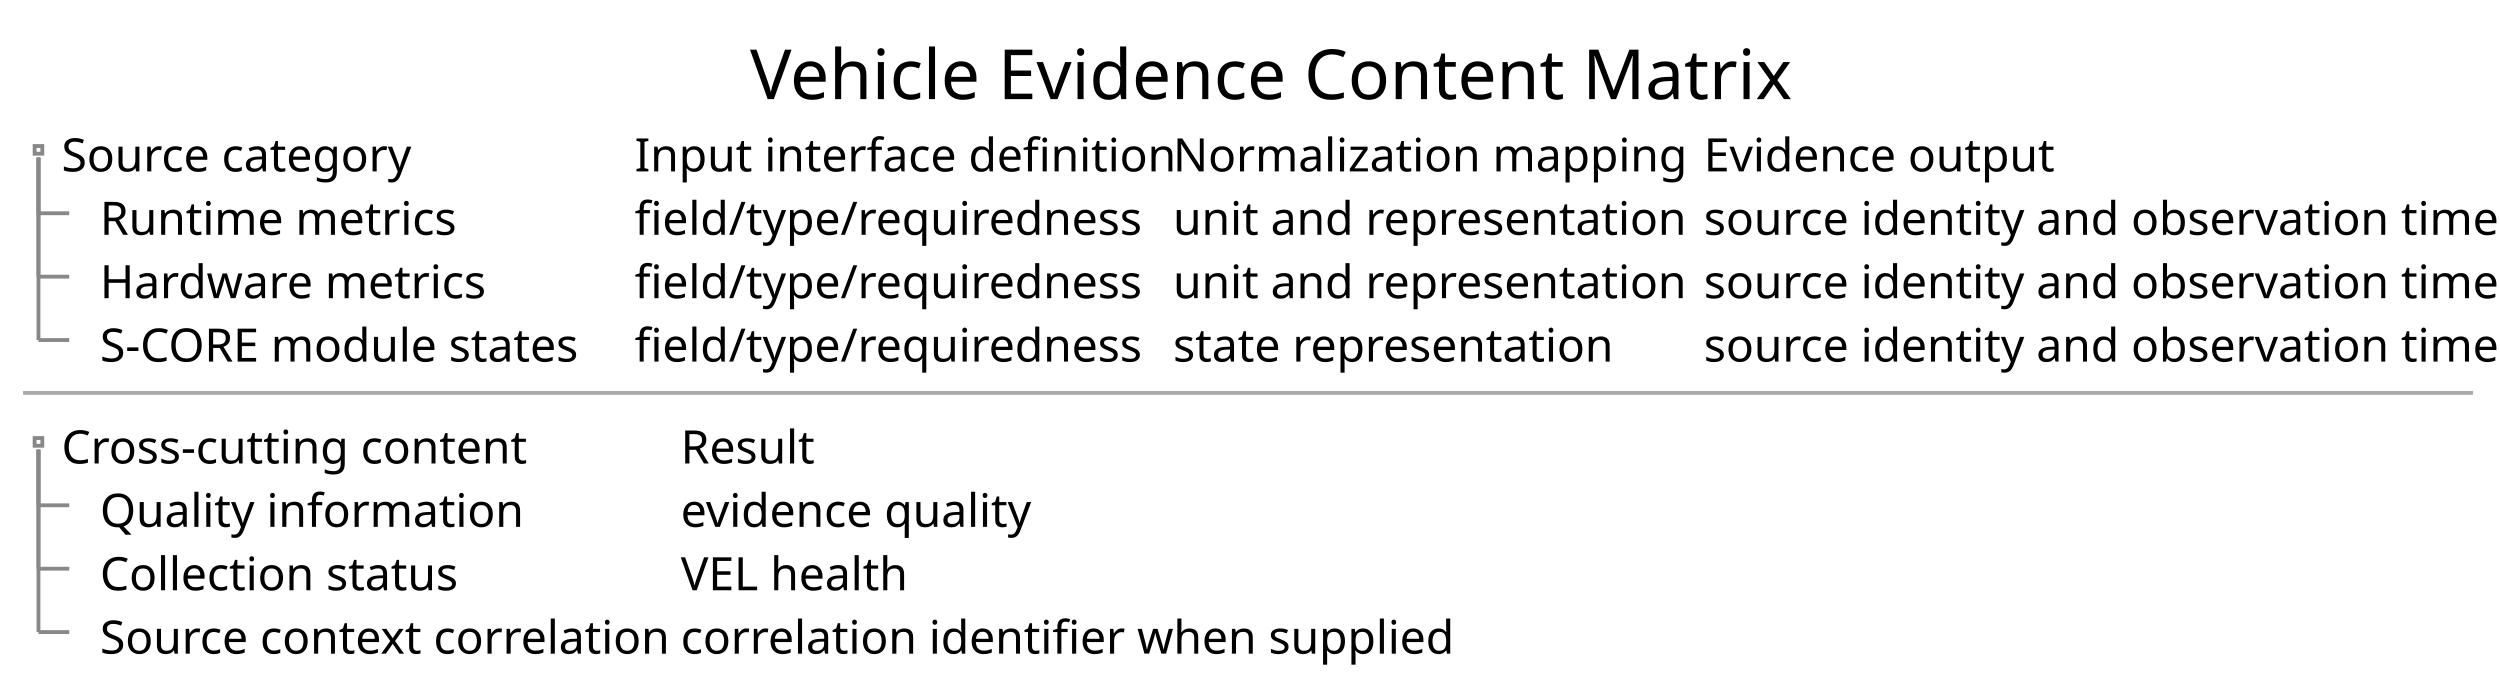
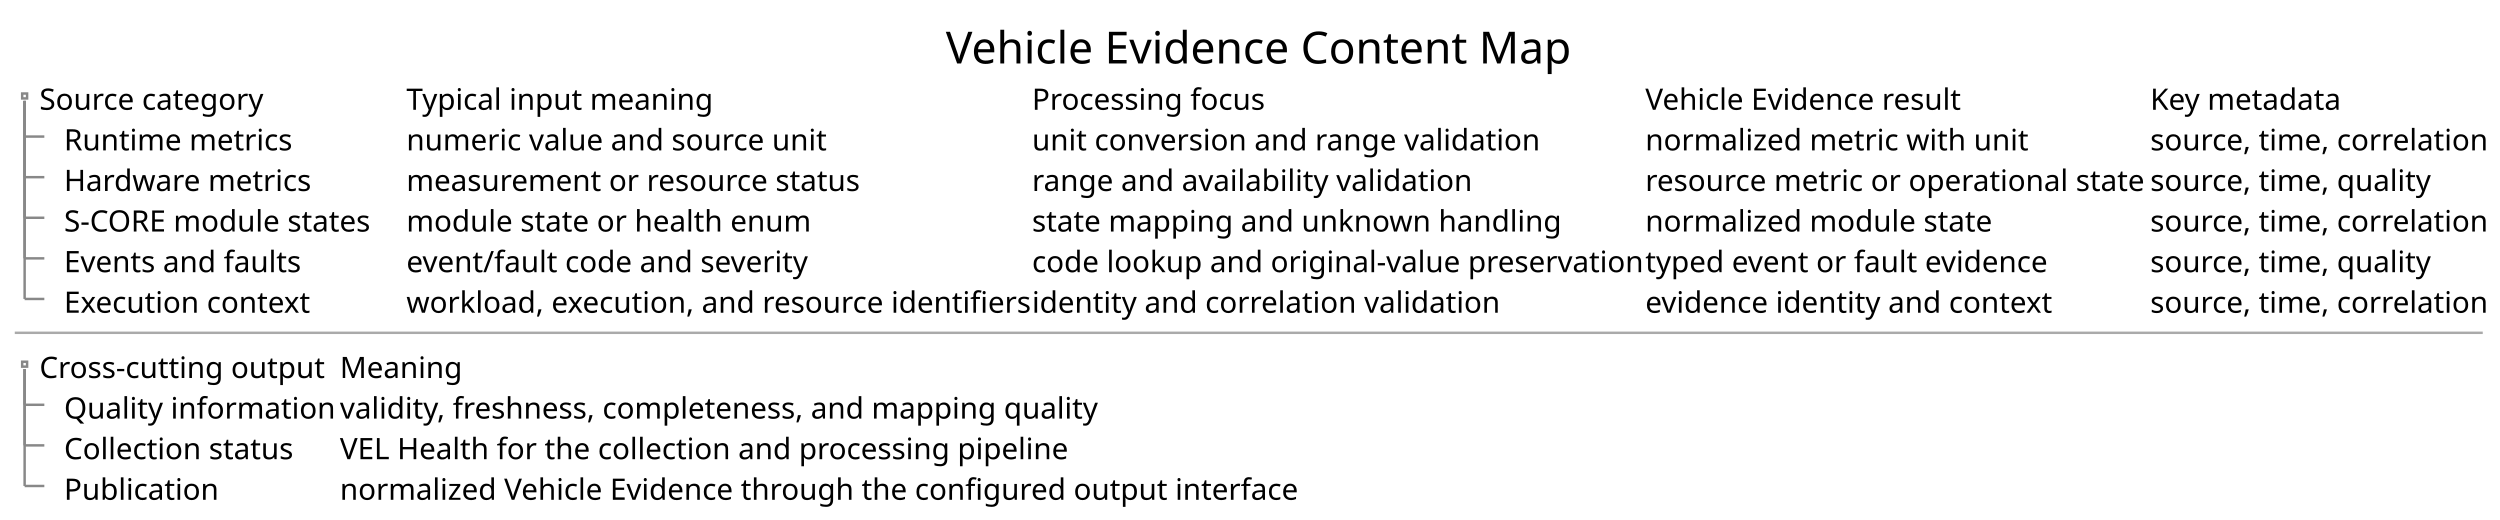
- <svg xmlns="http://www.w3.org/2000/svg" contentScriptType="application/ecmascript" contentStyleType="text/css" height="178px" preserveAspectRatio="none" style="width:650px;height:178px;background:#FFFFFF;" version="1.1" viewBox="0 0 650 178" width="650px" zoomAndPan="magnify">
+ <svg xmlns="http://www.w3.org/2000/svg" contentScriptType="application/ecmascript" contentStyleType="text/css" height="211px" preserveAspectRatio="none" style="width:1015px;height:211px;background:#FFFFFF;" version="1.1" viewBox="0 0 1015 211" width="1015px" zoomAndPan="magnify">
  <defs />
  <g>
-     <text fill="#000000" font-family="sans-serif" font-size="18" lengthAdjust="spacing" textLength="258" x="195" y="25.769">Vehicle Evidence Content Matrix</text>
+     <text fill="#000000" font-family="sans-serif" font-size="18" lengthAdjust="spacing" textLength="245" x="384" y="25.769">Vehicle Evidence Content Map</text>
    <text fill="#000000" font-family="sans-serif" font-size="12" lengthAdjust="spacing" textLength="88" x="16" y="44.569">Source category</text>
-     <text fill="#000000" font-family="sans-serif" font-size="12" lengthAdjust="spacing" textLength="130" x="165" y="44.569">Input interface definition</text>
-     <text fill="#000000" font-family="sans-serif" font-size="12" lengthAdjust="spacing" textLength="128" x="305" y="44.569">Normalization mapping</text>
-     <text fill="#000000" font-family="sans-serif" font-size="12" lengthAdjust="spacing" textLength="87" x="443" y="44.569">Evidence output</text>
+     <text fill="#000000" font-family="sans-serif" font-size="12" lengthAdjust="spacing" textLength="120" x="165" y="44.569">Typical input meaning</text>
+     <text fill="#000000" font-family="sans-serif" font-size="12" lengthAdjust="spacing" textLength="96" x="419" y="44.569">Processing focus</text>
+     <text fill="#000000" font-family="sans-serif" font-size="12" lengthAdjust="spacing" textLength="127" x="668" y="44.569">Vehicle Evidence result</text>
+     <text fill="#000000" font-family="sans-serif" font-size="12" lengthAdjust="spacing" textLength="75" x="873" y="44.569">Key metadata</text>
    <text fill="#000000" font-family="sans-serif" font-size="12" lengthAdjust="spacing" textLength="91" x="26" y="61.052">Runtime metrics</text>
-     <text fill="#000000" font-family="sans-serif" font-size="12" lengthAdjust="spacing" textLength="125" x="165" y="61.052">field/type/requiredness</text>
-     <text fill="#000000" font-family="sans-serif" font-size="12" lengthAdjust="spacing" textLength="127" x="305" y="61.052">unit and representation</text>
-     <text fill="#000000" font-family="sans-serif" font-size="12" lengthAdjust="spacing" textLength="197" x="443" y="61.052">source identity and observation time</text>
+     <text fill="#000000" font-family="sans-serif" font-size="12" lengthAdjust="spacing" textLength="165" x="165" y="61.052">numeric value and source unit</text>
+     <text fill="#000000" font-family="sans-serif" font-size="12" lengthAdjust="spacing" textLength="197" x="419" y="61.052">unit conversion and range validation</text>
+     <text fill="#000000" font-family="sans-serif" font-size="12" lengthAdjust="spacing" textLength="146" x="668" y="61.052">normalized metric with unit</text>
+     <text fill="#000000" font-family="sans-serif" font-size="12" lengthAdjust="spacing" textLength="132" x="873" y="61.052">source, time, correlation</text>
    <text fill="#000000" font-family="sans-serif" font-size="12" lengthAdjust="spacing" textLength="98" x="26" y="77.534">Hardware metrics</text>
-     <text fill="#000000" font-family="sans-serif" font-size="12" lengthAdjust="spacing" textLength="125" x="165" y="77.534">field/type/requiredness</text>
-     <text fill="#000000" font-family="sans-serif" font-size="12" lengthAdjust="spacing" textLength="127" x="305" y="77.534">unit and representation</text>
-     <text fill="#000000" font-family="sans-serif" font-size="12" lengthAdjust="spacing" textLength="197" x="443" y="77.534">source identity and observation time</text>
+     <text fill="#000000" font-family="sans-serif" font-size="12" lengthAdjust="spacing" textLength="181" x="165" y="77.534">measurement or resource status</text>
+     <text fill="#000000" font-family="sans-serif" font-size="12" lengthAdjust="spacing" textLength="170" x="419" y="77.534">range and availability validation</text>
+     <text fill="#000000" font-family="sans-serif" font-size="12" lengthAdjust="spacing" textLength="195" x="668" y="77.534">resource metric or operational state</text>
+     <text fill="#000000" font-family="sans-serif" font-size="12" lengthAdjust="spacing" textLength="109" x="873" y="77.534">source, time, quality</text>
    <text fill="#000000" font-family="sans-serif" font-size="12" lengthAdjust="spacing" textLength="129" x="26" y="94.017">S-CORE module states</text>
-     <text fill="#000000" font-family="sans-serif" font-size="12" lengthAdjust="spacing" textLength="125" x="165" y="94.017">field/type/requiredness</text>
-     <text fill="#000000" font-family="sans-serif" font-size="12" lengthAdjust="spacing" textLength="110" x="305" y="94.017">state representation</text>
-     <text fill="#000000" font-family="sans-serif" font-size="12" lengthAdjust="spacing" textLength="197" x="443" y="94.017">source identity and observation time</text>
+     <text fill="#000000" font-family="sans-serif" font-size="12" lengthAdjust="spacing" textLength="158" x="165" y="94.017">module state or health enum</text>
+     <text fill="#000000" font-family="sans-serif" font-size="12" lengthAdjust="spacing" textLength="207" x="419" y="94.017">state mapping and unknown handling</text>
+     <text fill="#000000" font-family="sans-serif" font-size="12" lengthAdjust="spacing" textLength="136" x="668" y="94.017">normalized module state</text>
+     <text fill="#000000" font-family="sans-serif" font-size="12" lengthAdjust="spacing" textLength="132" x="873" y="94.017">source, time, correlation</text>
+     <text fill="#000000" font-family="sans-serif" font-size="12" lengthAdjust="spacing" textLength="94" x="26" y="110.499">Events and faults</text>
+     <text fill="#000000" font-family="sans-serif" font-size="12" lengthAdjust="spacing" textLength="153" x="165" y="110.499">event/fault code and severity</text>
+     <text fill="#000000" font-family="sans-serif" font-size="12" lengthAdjust="spacing" textLength="239" x="419" y="110.499">code lookup and original-value preservation</text>
+     <text fill="#000000" font-family="sans-serif" font-size="12" lengthAdjust="spacing" textLength="153" x="668" y="110.499">typed event or fault evidence</text>
+     <text fill="#000000" font-family="sans-serif" font-size="12" lengthAdjust="spacing" textLength="109" x="873" y="110.499">source, time, quality</text>
+     <text fill="#000000" font-family="sans-serif" font-size="12" lengthAdjust="spacing" textLength="94" x="26" y="126.981">Execution context</text>
+     <text fill="#000000" font-family="sans-serif" font-size="12" lengthAdjust="spacing" textLength="244" x="165" y="126.981">workload, execution, and resource identifiers</text>
+     <text fill="#000000" font-family="sans-serif" font-size="12" lengthAdjust="spacing" textLength="178" x="419" y="126.981">identity and correlation validation</text>
+     <text fill="#000000" font-family="sans-serif" font-size="12" lengthAdjust="spacing" textLength="155" x="668" y="126.981">evidence identity and context</text>
+     <text fill="#000000" font-family="sans-serif" font-size="12" lengthAdjust="spacing" textLength="132" x="873" y="126.981">source, time, correlation</text>
    <rect fill="none" height="2" style="stroke:#888888;stroke-width:1.0;" width="2" x="9" y="37.965" />
    <line style="stroke:#888888;stroke-width:1.0;" x1="10" x2="10" y1="40.965" y2="55.447" />
    <line style="stroke:#888888;stroke-width:1.0;" x1="10" x2="18" y1="55.447" y2="55.447" />
    <line style="stroke:#888888;stroke-width:1.0;" x1="10" x2="10" y1="40.965" y2="71.93" />
    <line style="stroke:#888888;stroke-width:1.0;" x1="10" x2="18" y1="71.93" y2="71.93" />
    <line style="stroke:#888888;stroke-width:1.0;" x1="10" x2="10" y1="40.965" y2="88.412" />
    <line style="stroke:#888888;stroke-width:1.0;" x1="10" x2="18" y1="88.412" y2="88.412" />
-     <line style="stroke:#AAAAAA;stroke-width:1.0;" x1="6" x2="643" y1="102.153" y2="102.153" />
-     <text fill="#000000" font-family="sans-serif" font-size="12" lengthAdjust="spacing" textLength="117" x="16" y="120.499">Cross-cutting content</text>
-     <text fill="#000000" font-family="sans-serif" font-size="12" lengthAdjust="spacing" textLength="36" x="177" y="120.499">Result</text>
-     <text fill="#000000" font-family="sans-serif" font-size="12" lengthAdjust="spacing" textLength="102" x="26" y="136.981">Quality information</text>
-     <text fill="#000000" font-family="sans-serif" font-size="12" lengthAdjust="spacing" textLength="87" x="177" y="136.981">evidence quality</text>
-     <text fill="#000000" font-family="sans-serif" font-size="12" lengthAdjust="spacing" textLength="92" x="26" y="153.464">Collection status</text>
-     <text fill="#000000" font-family="sans-serif" font-size="12" lengthAdjust="spacing" textLength="59" x="177" y="153.464">VEL health</text>
-     <text fill="#000000" font-family="sans-serif" font-size="12" lengthAdjust="spacing" textLength="141" x="26" y="169.946">Source context correlation</text>
-     <text fill="#000000" font-family="sans-serif" font-size="12" lengthAdjust="spacing" textLength="192" x="177" y="169.946">correlation identifier when supplied</text>
-     <rect fill="none" height="2" style="stroke:#888888;stroke-width:1.0;" width="2" x="9" y="113.894" />
-     <line style="stroke:#888888;stroke-width:1.0;" x1="10" x2="10" y1="116.894" y2="131.377" />
-     <line style="stroke:#888888;stroke-width:1.0;" x1="10" x2="18" y1="131.377" y2="131.377" />
-     <line style="stroke:#888888;stroke-width:1.0;" x1="10" x2="10" y1="116.894" y2="147.859" />
-     <line style="stroke:#888888;stroke-width:1.0;" x1="10" x2="18" y1="147.859" y2="147.859" />
-     <line style="stroke:#888888;stroke-width:1.0;" x1="10" x2="10" y1="116.894" y2="164.342" />
+     <line style="stroke:#888888;stroke-width:1.0;" x1="10" x2="10" y1="40.965" y2="104.894" />
+     <line style="stroke:#888888;stroke-width:1.0;" x1="10" x2="18" y1="104.894" y2="104.894" />
+     <line style="stroke:#888888;stroke-width:1.0;" x1="10" x2="10" y1="40.965" y2="121.377" />
+     <line style="stroke:#888888;stroke-width:1.0;" x1="10" x2="18" y1="121.377" y2="121.377" />
+     <line style="stroke:#AAAAAA;stroke-width:1.0;" x1="6" x2="1008" y1="135.118" y2="135.118" />
+     <text fill="#000000" font-family="sans-serif" font-size="12" lengthAdjust="spacing" textLength="111" x="16" y="153.464">Cross-cutting output</text>
+     <text fill="#000000" font-family="sans-serif" font-size="12" lengthAdjust="spacing" textLength="47" x="138" y="153.464">Meaning</text>
+     <text fill="#000000" font-family="sans-serif" font-size="12" lengthAdjust="spacing" textLength="102" x="26" y="169.946">Quality information</text>
+     <text fill="#000000" font-family="sans-serif" font-size="12" lengthAdjust="spacing" textLength="300" x="138" y="169.946">validity, freshness, completeness, and mapping quality</text>
+     <text fill="#000000" font-family="sans-serif" font-size="12" lengthAdjust="spacing" textLength="92" x="26" y="186.429">Collection status</text>
+     <text fill="#000000" font-family="sans-serif" font-size="12" lengthAdjust="spacing" textLength="289" x="138" y="186.429">VEL Health for the collection and processing pipeline</text>
+     <text fill="#000000" font-family="sans-serif" font-size="12" lengthAdjust="spacing" textLength="61" x="26" y="202.911">Publication</text>
+     <text fill="#000000" font-family="sans-serif" font-size="12" lengthAdjust="spacing" textLength="370" x="138" y="202.911">normalized Vehicle Evidence through the configured output interface</text>
+     <rect fill="none" height="2" style="stroke:#888888;stroke-width:1.0;" width="2" x="9" y="146.859" />
+     <line style="stroke:#888888;stroke-width:1.0;" x1="10" x2="10" y1="149.859" y2="164.342" />
    <line style="stroke:#888888;stroke-width:1.0;" x1="10" x2="18" y1="164.342" y2="164.342" />
+     <line style="stroke:#888888;stroke-width:1.0;" x1="10" x2="10" y1="149.859" y2="180.824" />
+     <line style="stroke:#888888;stroke-width:1.0;" x1="10" x2="18" y1="180.824" y2="180.824" />
+     <line style="stroke:#888888;stroke-width:1.0;" x1="10" x2="10" y1="149.859" y2="197.307" />
+     <line style="stroke:#888888;stroke-width:1.0;" x1="10" x2="18" y1="197.307" y2="197.307" />
  </g>
</svg>
